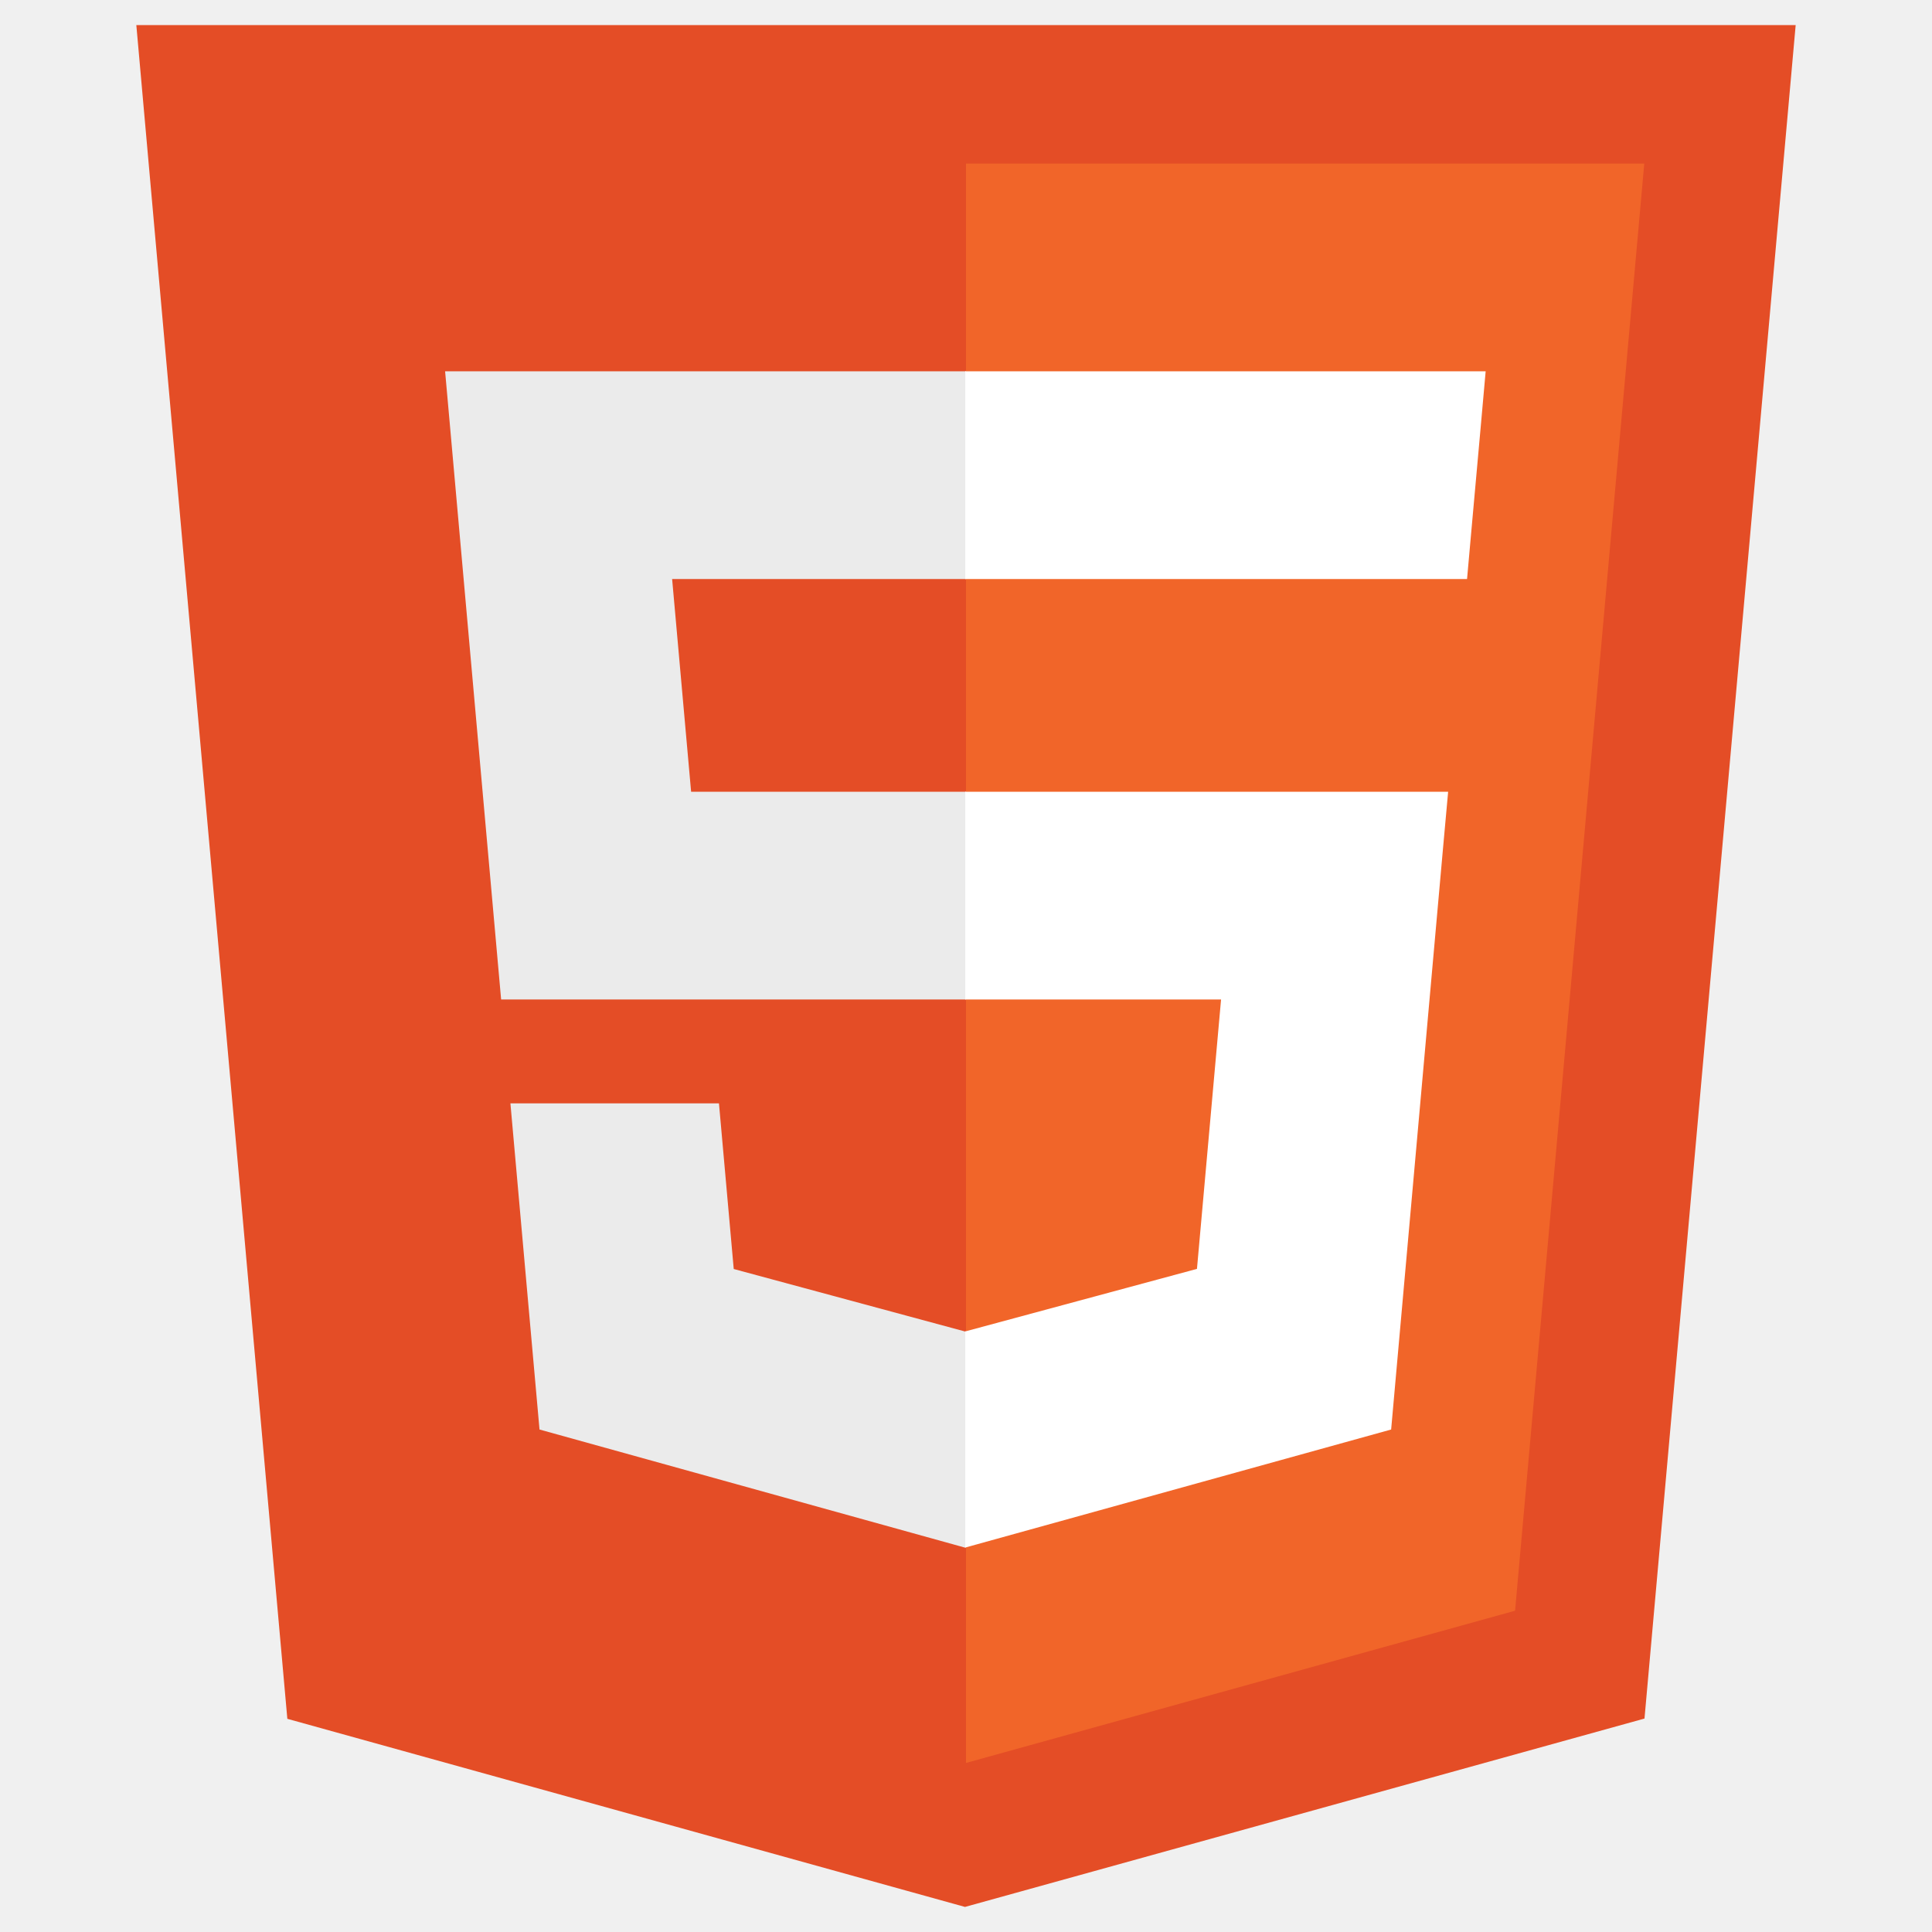
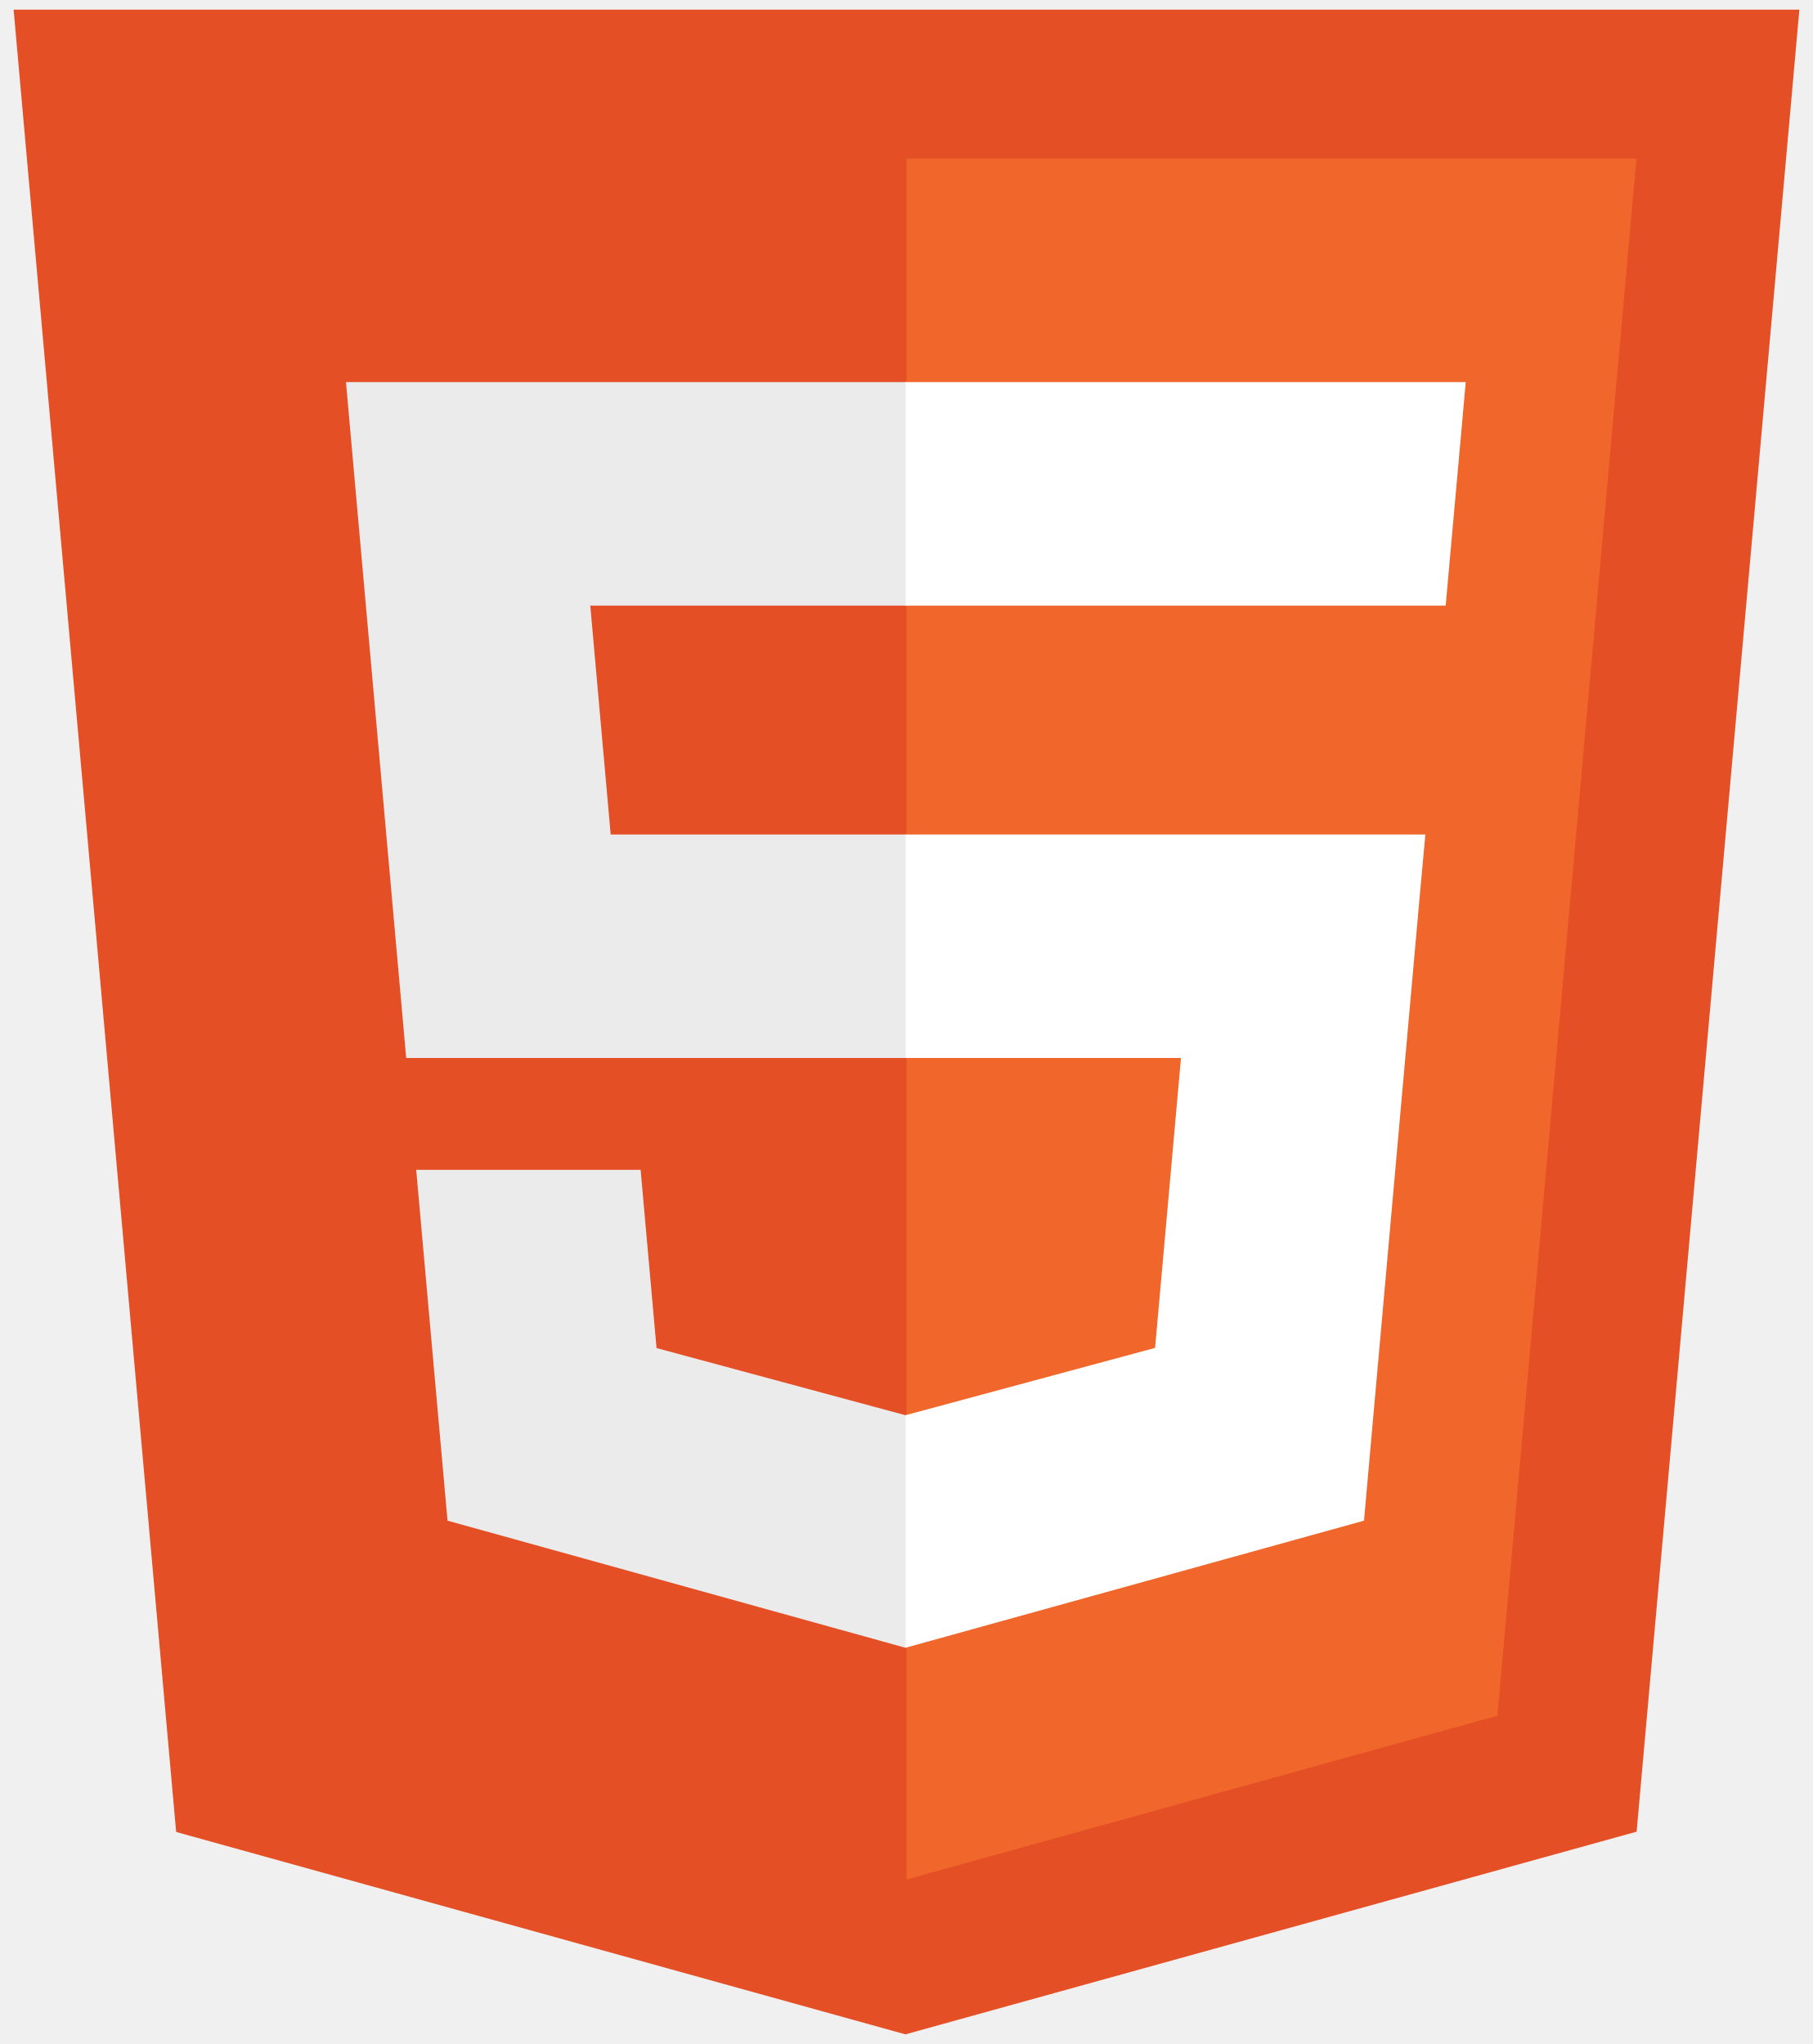
- <svg xmlns="http://www.w3.org/2000/svg" viewBox="0 0 128 128">
-   <path fill="#E44D26" d="M19.037 113.876L9.032 1.661h109.936l-10.016 112.198-45.019 12.48z" />
-   <path fill="#F16529" d="M64 116.8l36.378-10.086 8.559-95.878H64z" />
-   <path fill="#EBEBEB" d="M64 52.455H45.788L44.53 38.361H64V24.599H29.489l.33 3.692 3.382 37.927H64zm0 35.743l-.061.017-15.327-4.14-.979-10.975H33.816l1.928 21.609 28.193 7.826.063-.017z" />
-   <path fill="#fff" d="M63.952 52.455v13.763h16.947l-1.597 17.849-15.35 4.143v14.319l28.215-7.82.207-2.325 3.234-36.233.335-3.696h-3.708zm0-27.856v13.762h33.244l.276-3.092.628-6.978.329-3.692z" />
+ <svg xmlns="http://www.w3.org/2000/svg" width="94" height="106" viewBox="0 0 94 106" fill="none">
+   <path d="M9.133 95.004L0.706 0.5H93.294L84.856 94.989L46.944 105.5L9.133 95.004Z" fill="#E44F26" />
+   <path d="M47 97.468L77.638 88.974L84.845 8.229H47V97.468Z" fill="#F1662A" />
+   <path d="M47 43.276H31.663L30.605 31.407H47V19.816H17.938L18.215 22.929L21.061 54.867H47V43.276ZM47 73.377L46.947 73.392L34.04 69.909L33.215 60.665H21.579L23.203 78.86L46.947 85.452L47 85.437V73.377Z" fill="#EBEBEB" />
+   <path d="M46.959 43.276V54.867H61.231L59.889 69.901L46.959 73.389V85.449L70.722 78.86L70.895 76.902L73.618 46.389L73.903 43.276H46.959ZM46.959 19.816V31.407H74.956L75.189 28.805L75.718 22.929L75.995 19.816H46.959Z" fill="white" />
</svg>
